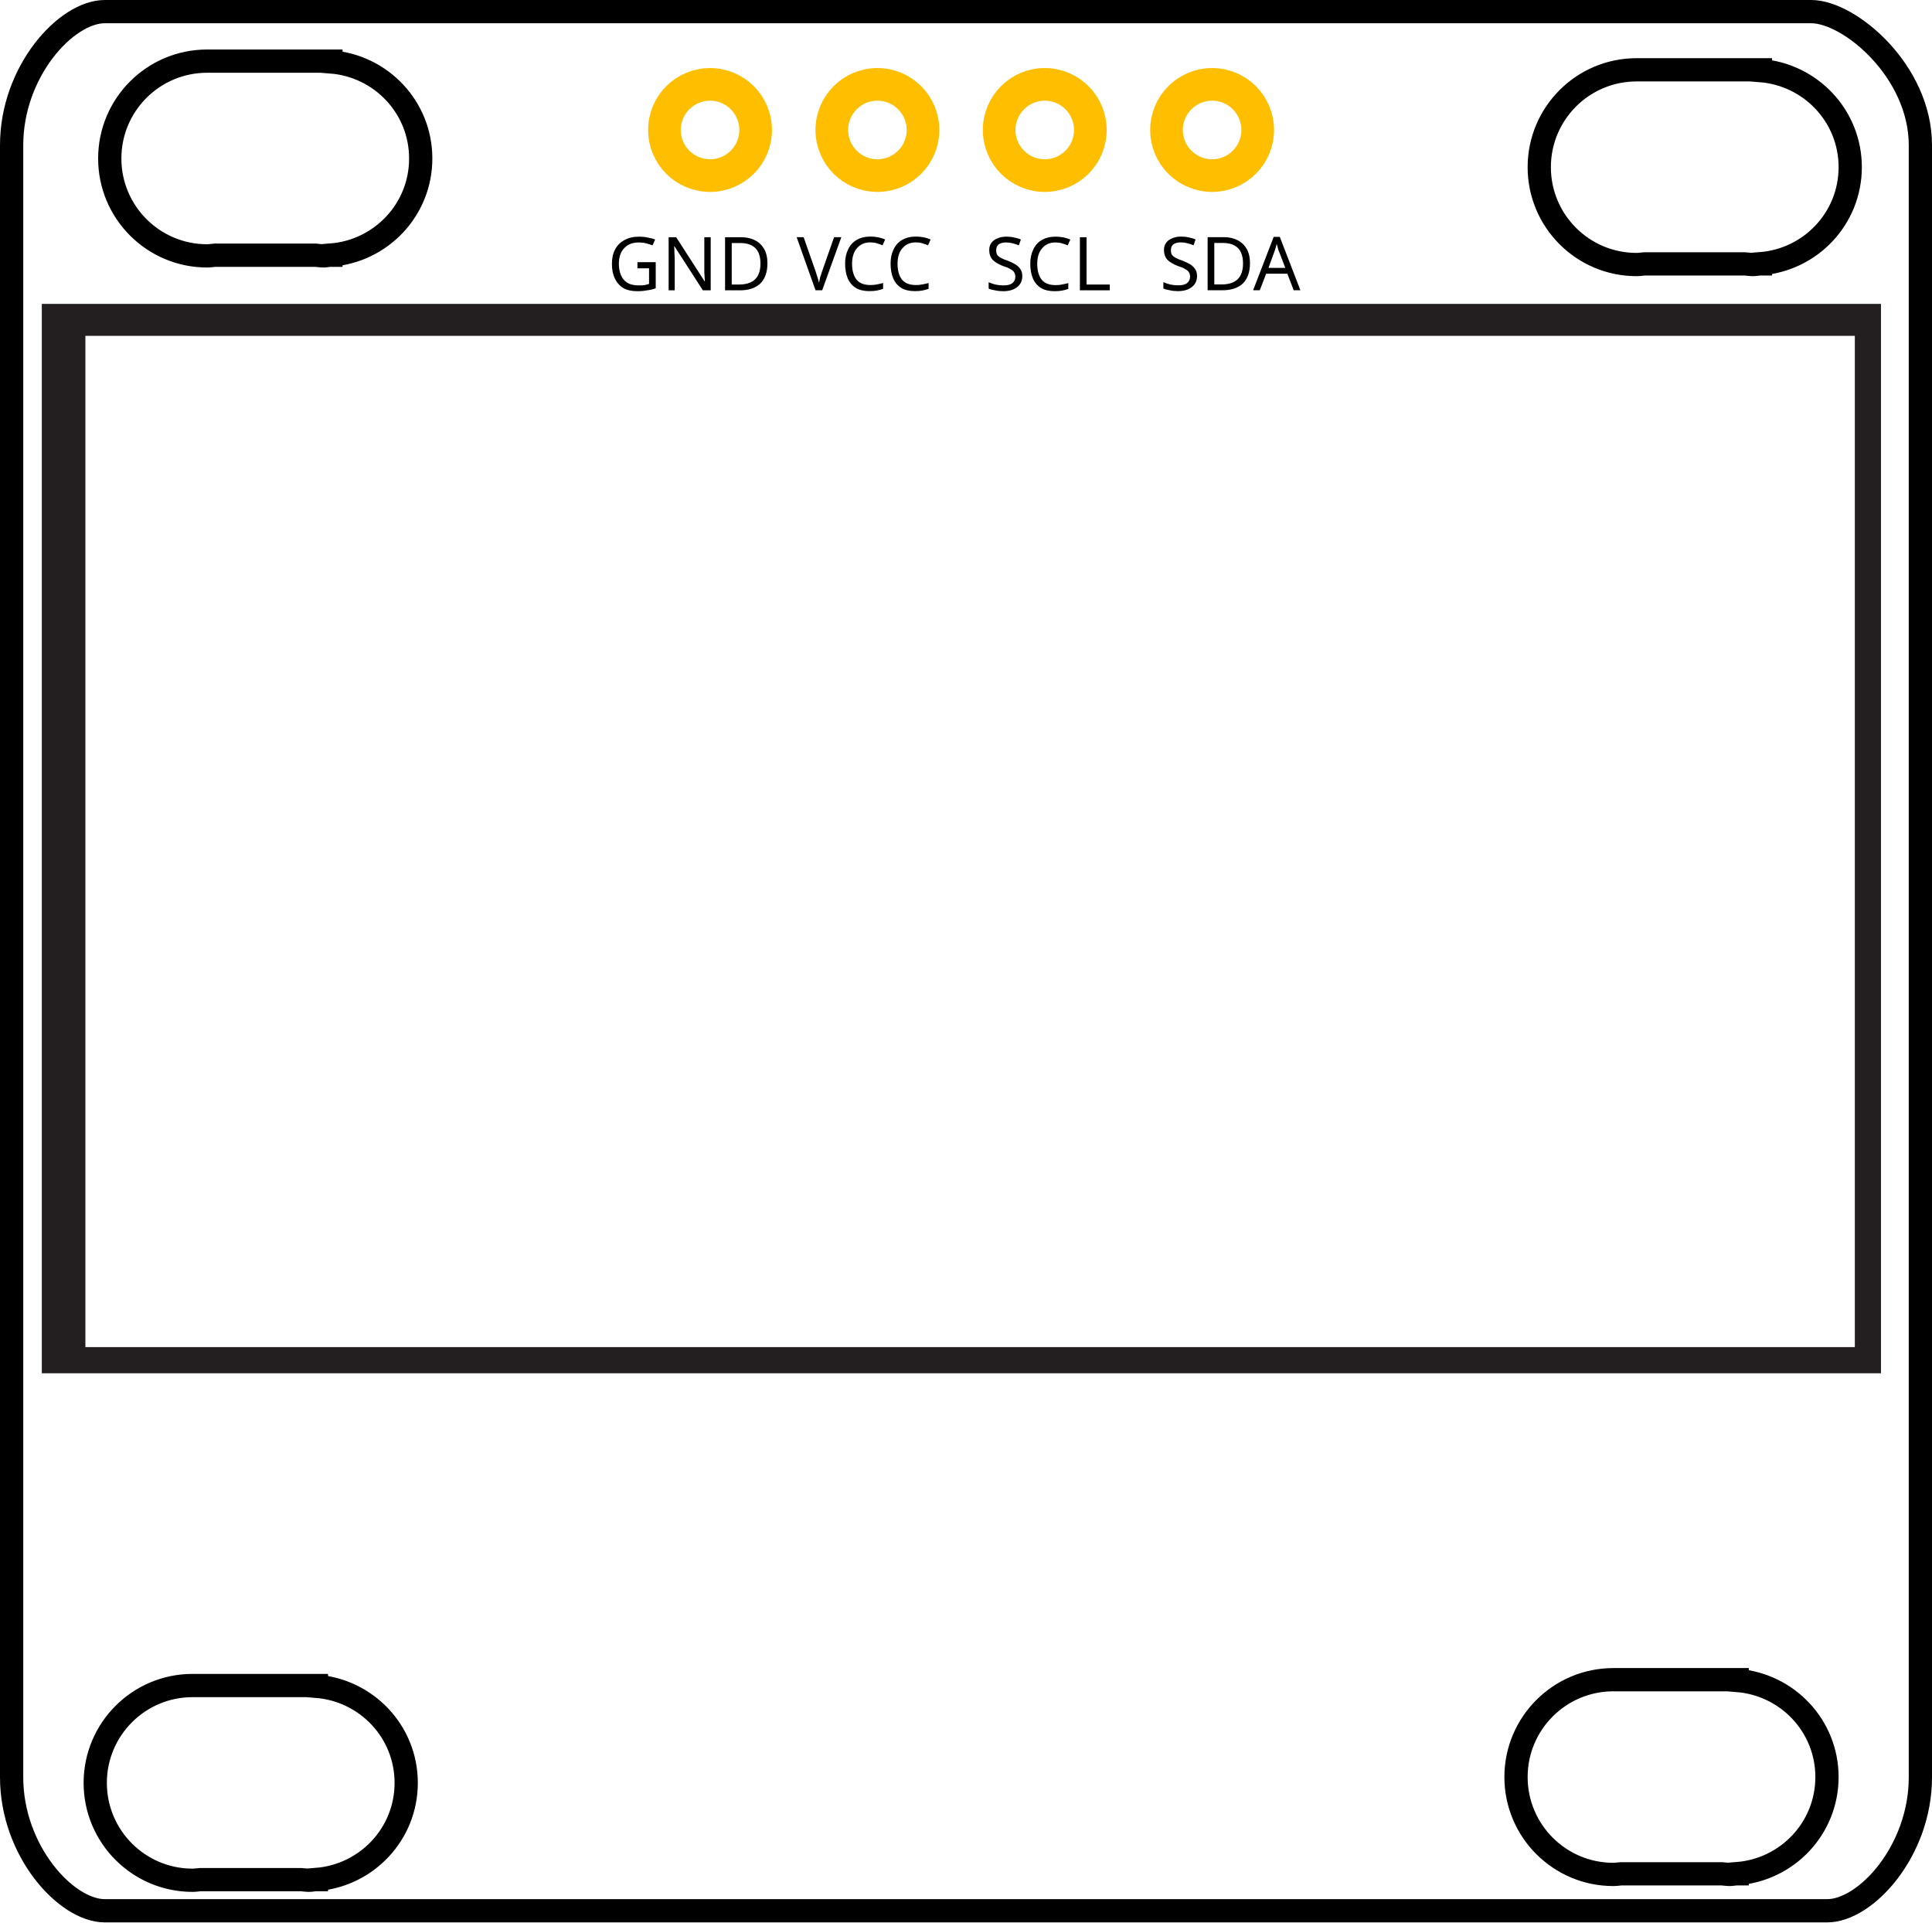
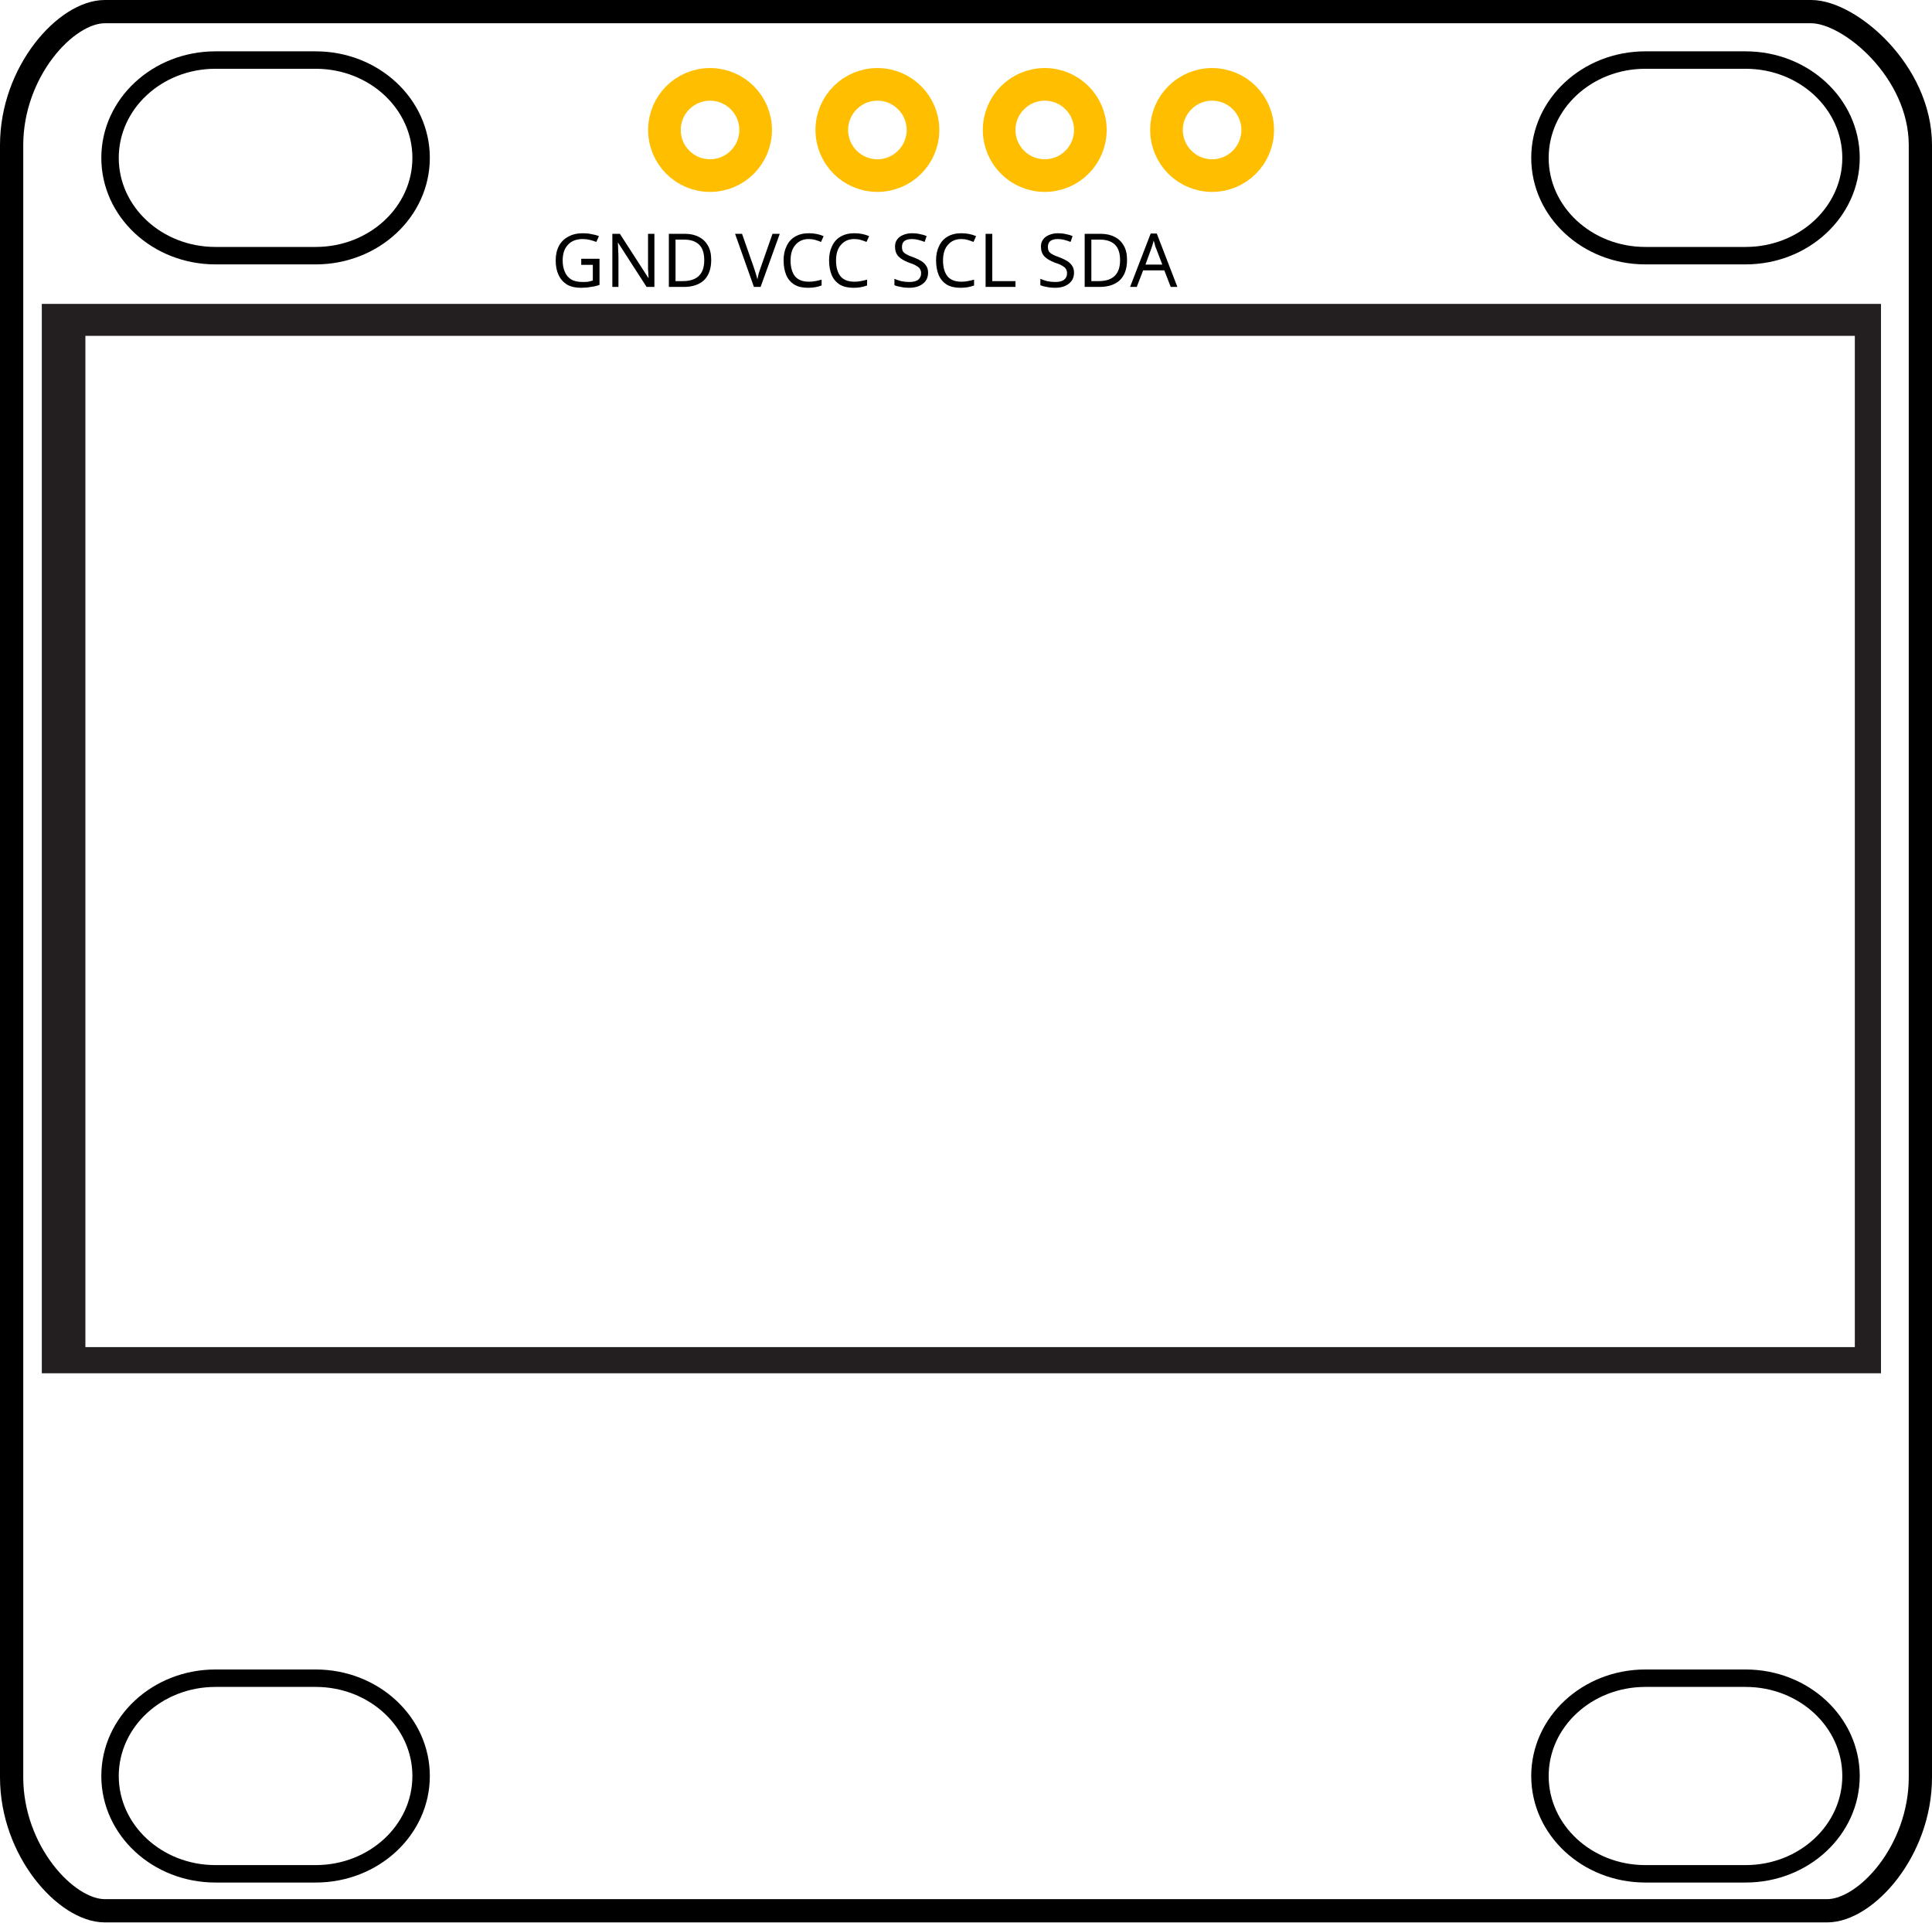
<svg xmlns="http://www.w3.org/2000/svg" version="1.1" id="Layer_1" x="0px" y="0px" width="104.048" height="103.515" viewBox="-46.775 16.925 104.048 103.515" enable-background="new -46.775 16.925 79.95 72.75" xml:space="preserve">
  <defs id="defs23" />
-   <g id="keepout" transform="translate(0.5599987,30.41902)" />
-   <g id="soldermask" transform="translate(0.5599987,30.41902)" />
-   <g id="outline" transform="translate(0.5599987,30.41902)" />
+   <g id="keepout" transform="translate(0.5599986,30.41902)" />
+   <g id="soldermask" transform="translate(0.5599986,30.41902)" />
+   <g id="outline" transform="translate(0.5599986,30.41902)" />
+   <g id="text36" style="font-style:normal;font-variant:normal;font-weight:normal;font-stretch:normal;font-size:3.5px;font-family:OCRA;-inkscape-font-specification:'OCRA, Normal';font-variant-ligatures:normal;font-variant-caps:normal;font-variant-numeric:normal;font-feature-settings:normal;text-align:start;writing-mode:lr-tb;text-anchor:start;fill:#000000" aria-label="GND" transform="matrix(1.251799,0,0,1.251799,12.4038,-3.635798)" />
+   <g id="text38" style="font-style:normal;font-variant:normal;font-weight:normal;font-stretch:normal;font-size:3.5px;font-family:OCRA;-inkscape-font-specification:'OCRA, Normal';font-variant-ligatures:normal;font-variant-caps:normal;font-variant-numeric:normal;font-feature-settings:normal;text-align:start;writing-mode:lr-tb;text-anchor:start;fill:#000000" aria-label="VCC" transform="matrix(1.251799,0,0,1.251799,12.4038,-3.635798)" />
+   <g id="text40" style="font-style:normal;font-variant:normal;font-weight:normal;font-stretch:normal;font-size:3.5px;font-family:OCRA;-inkscape-font-specification:'OCRA, Normal';font-variant-ligatures:normal;font-variant-caps:normal;font-variant-numeric:normal;font-feature-settings:normal;text-align:start;writing-mode:lr-tb;text-anchor:start;fill:#000000" aria-label="SCL" transform="matrix(1.251799,0,0,1.251799,12.4038,-3.635798)" />
+   <g id="text42" style="font-style:normal;font-variant:normal;font-weight:normal;font-stretch:normal;font-size:3.5px;font-family:OCRA;-inkscape-font-specification:'OCRA, Normal';font-variant-ligatures:normal;font-variant-caps:normal;font-variant-numeric:normal;font-feature-settings:normal;text-align:start;writing-mode:lr-tb;text-anchor:start;fill:#000000" aria-label="SDA" transform="matrix(1.251799,0,0,1.251799,12.4038,-3.635798)" />
  <g id="silkscreen">
-     <path style="fill:none;stroke:#000000;stroke-width:1.252;stroke-opacity:1" d="m 50.769,17.551 h -91.903 c -2.078,0 -5.015,3.218 -5.015,7.192 v 87.883 c 0,3.969 2.937,7.189 5.015,7.189 h 92.763 c 2.078,0 5.018,-3.22 5.018,-7.189 V 24.741 c 0,-3.972 -3.8,-7.19 -5.878,-7.19 z m -80.504,100.58 v 0.008 h -0.059 c -0.118,0.008 -0.229,0.033 -0.345,0.033 -0.14,0 -0.275,-0.026 -0.411,-0.033 h -5.444 c -0.135,0.01 -0.269,0.033 -0.409,0.033 -2.895,0 -5.243,-2.347 -5.243,-5.243 0,-2.894 2.347,-5.243 5.243,-5.243 h 6.668 v 0.041 c 2.701,0.21 4.836,2.445 4.836,5.2 0,2.759 -2.132,4.993 -4.836,5.204 z m 0.782,-87.469 v 0.006 h -0.059 c -0.118,0.007 -0.229,0.035 -0.345,0.035 -0.14,0 -0.275,-0.024 -0.411,-0.035 h -5.444 c -0.135,0.011 -0.269,0.035 -0.409,0.035 -2.895,0 -5.243,-2.347 -5.243,-5.243 0,-2.895 2.346,-5.243 5.243,-5.243 h 6.668 v 0.041 c 2.701,0.21 4.836,2.445 4.836,5.201 0,2.756 -2.132,4.991 -4.836,5.201 z M 46.781,117.817 v 0.008 h -0.059 c -0.118,0.008 -0.229,0.033 -0.345,0.033 -0.14,0 -0.275,-0.026 -0.411,-0.033 h -5.444 c -0.135,0.01 -0.269,0.033 -0.409,0.033 -2.895,0 -5.243,-2.347 -5.243,-5.243 0,-2.894 2.347,-5.243 5.243,-5.243 H 46.781 v 0.041 c 2.701,0.21 4.836,2.445 4.836,5.2 0,2.759 -2.132,4.993 -4.836,5.204 z m 1.252,-86.688 v 0.007 h -0.059 c -0.118,0.007 -0.229,0.034 -0.345,0.034 -0.14,0 -0.275,-0.025 -0.411,-0.034 h -5.444 c -0.135,0.01 -0.269,0.034 -0.409,0.034 -2.895,0 -5.243,-2.347 -5.243,-5.243 0,-2.895 2.347,-5.243 5.243,-5.243 h 6.668 v 0.041 c 2.701,0.21 4.836,2.445 4.836,5.201 0,2.756 -2.132,4.992 -4.836,5.201 z" id="path2" />
-     <text y="32.556" x="-14.069" style="font-style:normal;font-variant:normal;font-weight:normal;font-stretch:normal;font-size:4px;font-family:OCRA;-inkscape-font-specification:'OCRA, Normal';font-variant-ligatures:normal;font-variant-caps:normal;font-variant-numeric:normal;font-feature-settings:normal;text-align:start;writing-mode:lr-tb;text-anchor:start;fill:#000000;stroke-width:1.252" font-size="2.5" id="text36">
-       <tspan style="font-style:normal;font-variant:normal;font-weight:normal;font-stretch:normal;font-size:4px;font-family:OCRA;-inkscape-font-specification:'OCRA, Normal';font-variant-ligatures:normal;font-variant-caps:normal;font-variant-numeric:normal;font-feature-settings:normal;text-align:start;writing-mode:lr-tb;text-anchor:start;stroke-width:1.252" id="tspan1025" x="-14.069" y="32.556">GND</tspan>
+     <path style="fill:none;stroke:#000000;stroke-width:1.252;stroke-opacity:1" d="m 50.769,17.551 h -91.903 c -2.078,0 -5.015,3.218 -5.015,7.192 v 87.883 c 0,3.969 2.937,7.189 5.015,7.189 h 92.763 c 2.078,0 5.018,-3.22 5.018,-7.189 V 24.741 c 0,-3.972 -3.8,-7.19 -5.878,-7.19 z" id="path2" />
+     <path id="rect44" d="M -44.523,33.289 V 90.872 H 54.525 V 33.289 Z m 2.347,1.721 h 95.293 v 54.453 h -95.293 z" style="fill:#231f20;stroke-width:1.252" />
+     <rect ry="5.677" y="20.159" x="-40.849" height="10.533" width="16.753" id="rect892" style="fill:none;fill-opacity:1;stroke:#000000;stroke-width:0.939;stroke-miterlimit:4;stroke-dasharray:none;stroke-opacity:1" />
+     <rect style="fill:none;fill-opacity:1;stroke:#000000;stroke-width:0.939;stroke-miterlimit:4;stroke-dasharray:none;stroke-opacity:1" id="rect894" width="16.753" height="10.533" x="36.159" y="20.159" ry="5.677" />
+     <rect style="fill:none;fill-opacity:1;stroke:#000000;stroke-width:0.939;stroke-miterlimit:4;stroke-dasharray:none;stroke-opacity:1" id="rect900" width="16.753" height="10.533" x="-40.849" y="107.292" ry="5.677" />
+     <rect ry="5.677" y="107.292" x="36.159" height="10.533" width="16.753" id="rect902" style="fill:none;fill-opacity:1;stroke:#000000;stroke-width:0.939;stroke-miterlimit:4;stroke-dasharray:none;stroke-opacity:1" />
+     <text id="text847" y="32.374" x="-17.099" style="font-style:normal;font-variant:normal;font-weight:normal;font-stretch:normal;font-size:4px;line-height:1.25;font-family:OCRA;-inkscape-font-specification:'OCRA, Normal';font-variant-ligatures:normal;font-variant-caps:normal;font-variant-numeric:normal;font-feature-settings:normal;text-align:start;letter-spacing:0px;word-spacing:0px;writing-mode:lr-tb;text-anchor:start;fill:#000000;fill-opacity:1;stroke:none" xml:space="preserve">
+       <tspan y="32.374" x="-17.099" id="tspan881">GND VCC SCL SDA</tspan>
    </text>
-     <text y="32.553" x="-3.871" style="font-style:normal;font-variant:normal;font-weight:normal;font-stretch:normal;font-size:4px;font-family:OCRA;-inkscape-font-specification:'OCRA, Normal';font-variant-ligatures:normal;font-variant-caps:normal;font-variant-numeric:normal;font-feature-settings:normal;text-align:start;writing-mode:lr-tb;text-anchor:start;fill:#000000;stroke-width:1.252" font-size="2.5" id="text38">
-       <tspan style="font-style:normal;font-variant:normal;font-weight:normal;font-stretch:normal;font-size:4px;font-family:OCRA;-inkscape-font-specification:'OCRA, Normal';font-variant-ligatures:normal;font-variant-caps:normal;font-variant-numeric:normal;font-feature-settings:normal;text-align:start;writing-mode:lr-tb;text-anchor:start;stroke-width:1.252" id="tspan1027" x="-3.871" y="32.553">VCC</tspan>
-     </text>
-     <text y="32.556" x="6.266" style="font-size:4px;font-family:OCRA;fill:#000000;stroke-width:1.252;-inkscape-font-specification:'OCRA, Normal';font-weight:normal;font-style:normal;font-stretch:normal;font-variant:normal;text-anchor:start;text-align:start;writing-mode:lr;font-variant-ligatures:normal;font-variant-caps:normal;font-variant-numeric:normal;font-feature-settings:normal;" font-size="2.5" id="text40">SCL</text>
-     <text y="32.553" x="15.675" style="font-style:normal;font-variant:normal;font-weight:normal;font-stretch:normal;font-size:4px;font-family:OCRA;-inkscape-font-specification:'OCRA, Normal';font-variant-ligatures:normal;font-variant-caps:normal;font-variant-numeric:normal;font-feature-settings:normal;text-align:start;writing-mode:lr-tb;text-anchor:start;fill:#000000;stroke-width:1.252" font-size="2.5" id="text42">SDA</text>
-     <path id="rect44" d="M -44.523,33.289 V 90.872 H 54.525 V 33.289 Z m 2.347,1.721 H 53.117 V 89.463 h -95.293 z" style="fill:#231f20;stroke-width:1.252" />
  </g>
  <g id="copper1">
    <g id="copper0">
      <path d="m -8.536,21.468 c 1.356,0 2.456,1.1 2.456,2.456 0,1.356 -1.1,2.456 -2.456,2.456 -1.356,0 -2.456,-1.1 -2.456,-2.456 0,-1.356 1.1,-2.456 2.456,-2.456 z" style="fill:none;stroke:#ffbf00;stroke-width:1.758;stroke-linecap:butt;stroke-linejoin:miter;stroke-miterlimit:4;stroke-dasharray:none;stroke-opacity:1" id="path3278" />
      <path id="path3280" style="fill:none;stroke:#ffbf00;stroke-width:1.758;stroke-linecap:butt;stroke-linejoin:miter;stroke-miterlimit:4;stroke-dasharray:none;stroke-opacity:1" d="m 0.477,21.468 c 1.356,0 2.456,1.1 2.456,2.456 0,1.356 -1.1,2.456 -2.456,2.456 -1.356,0 -2.456,-1.1 -2.456,-2.456 0,-1.356 1.1,-2.456 2.456,-2.456 z" />
      <path d="m 9.49,21.468 c 1.356,0 2.456,1.1 2.456,2.456 0,1.356 -1.1,2.456 -2.456,2.456 -1.356,0 -2.456,-1.1 -2.456,-2.456 0,-1.356 1.1,-2.456 2.456,-2.456 z" style="fill:none;stroke:#ffbf00;stroke-width:1.758;stroke-linecap:butt;stroke-linejoin:miter;stroke-miterlimit:4;stroke-dasharray:none;stroke-opacity:1" id="path3282" />
      <path id="path3284" style="fill:none;stroke:#ffbf00;stroke-width:1.758;stroke-linecap:butt;stroke-linejoin:miter;stroke-miterlimit:4;stroke-dasharray:none;stroke-opacity:1" d="m 18.503,21.468 c 1.356,0 2.456,1.1 2.456,2.456 0,1.356 -1.1,2.456 -2.456,2.456 -1.356,0 -2.456,-1.1 -2.456,-2.456 0,-1.356 1.1,-2.456 2.456,-2.456 z" />
    </g>
  </g>
</svg>
